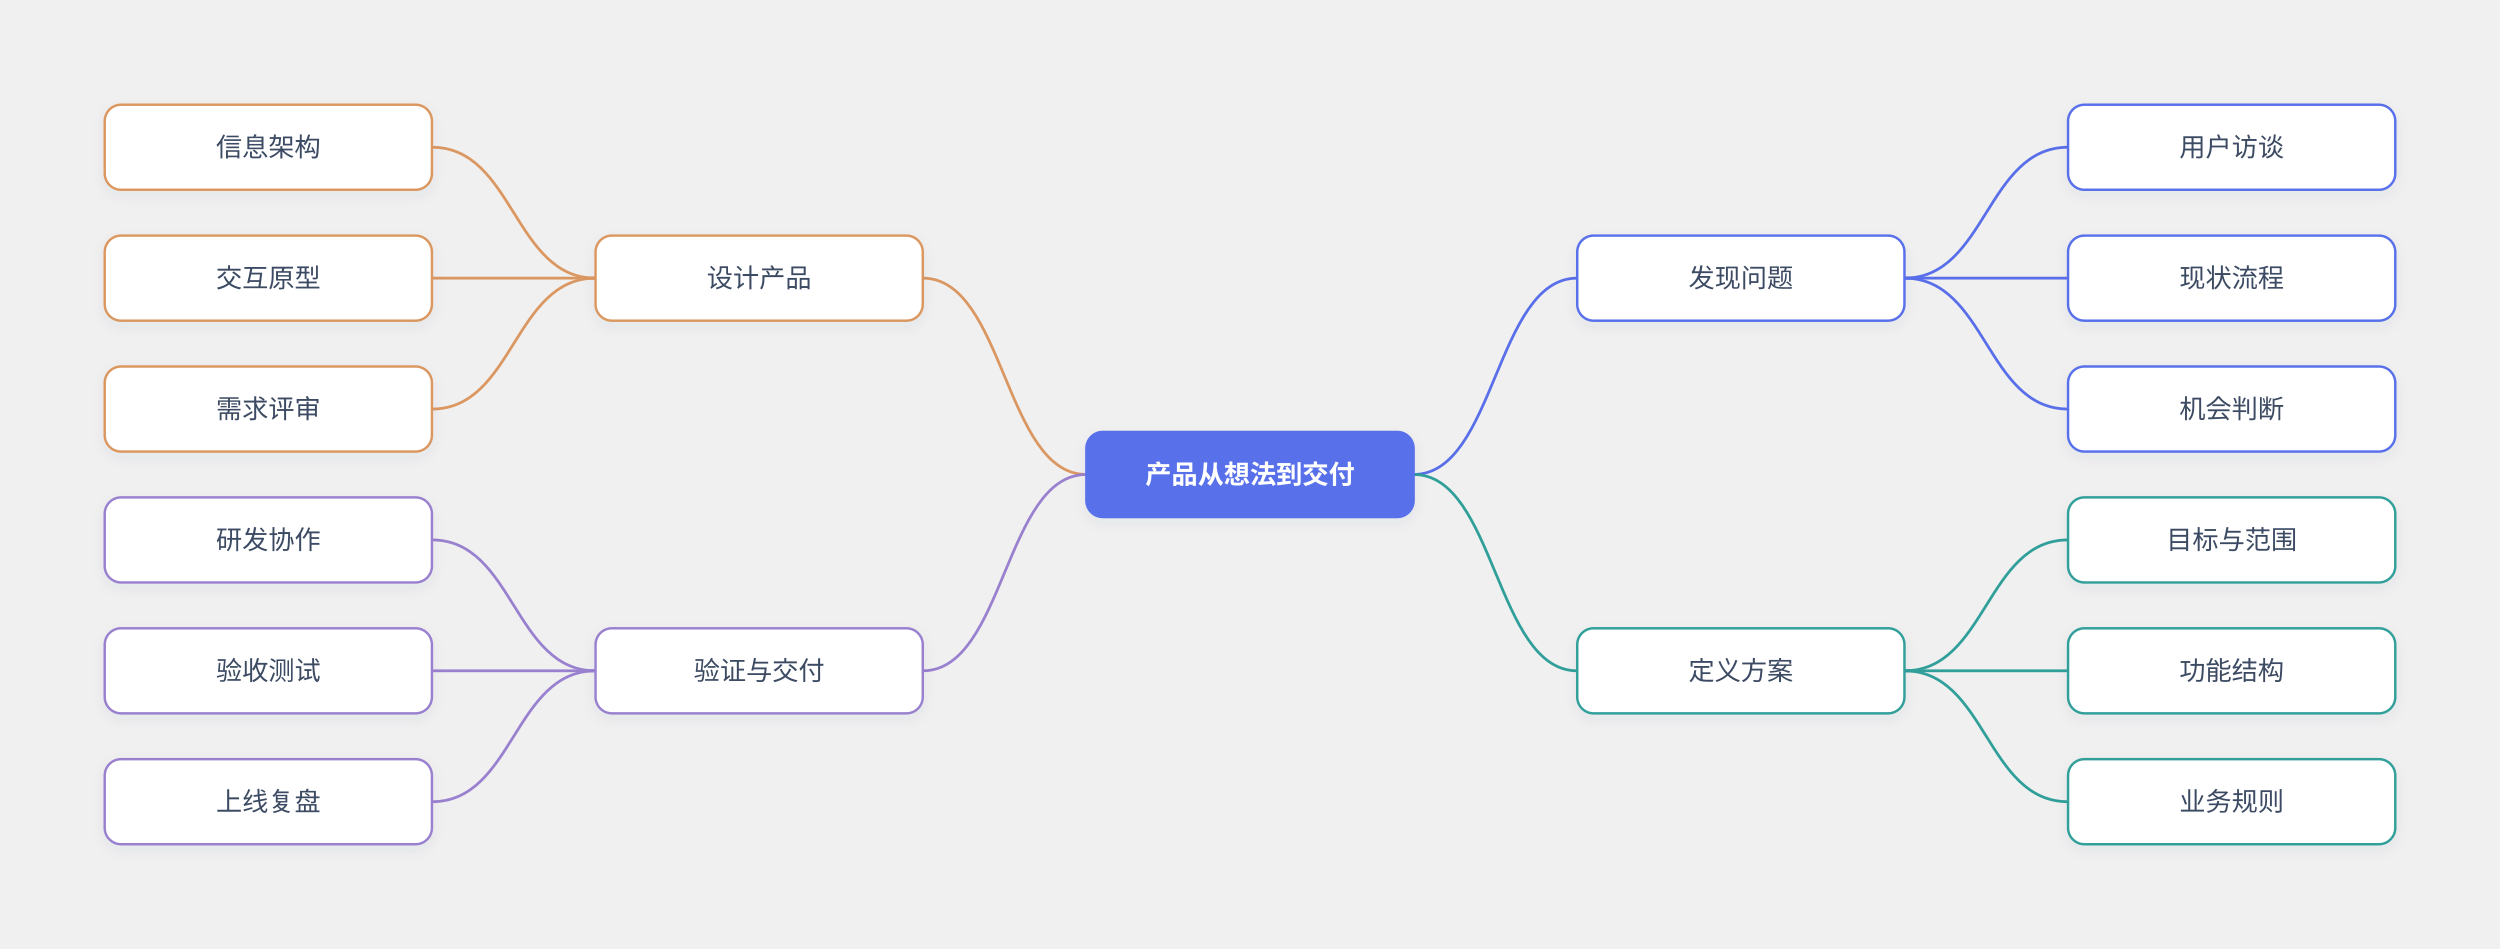
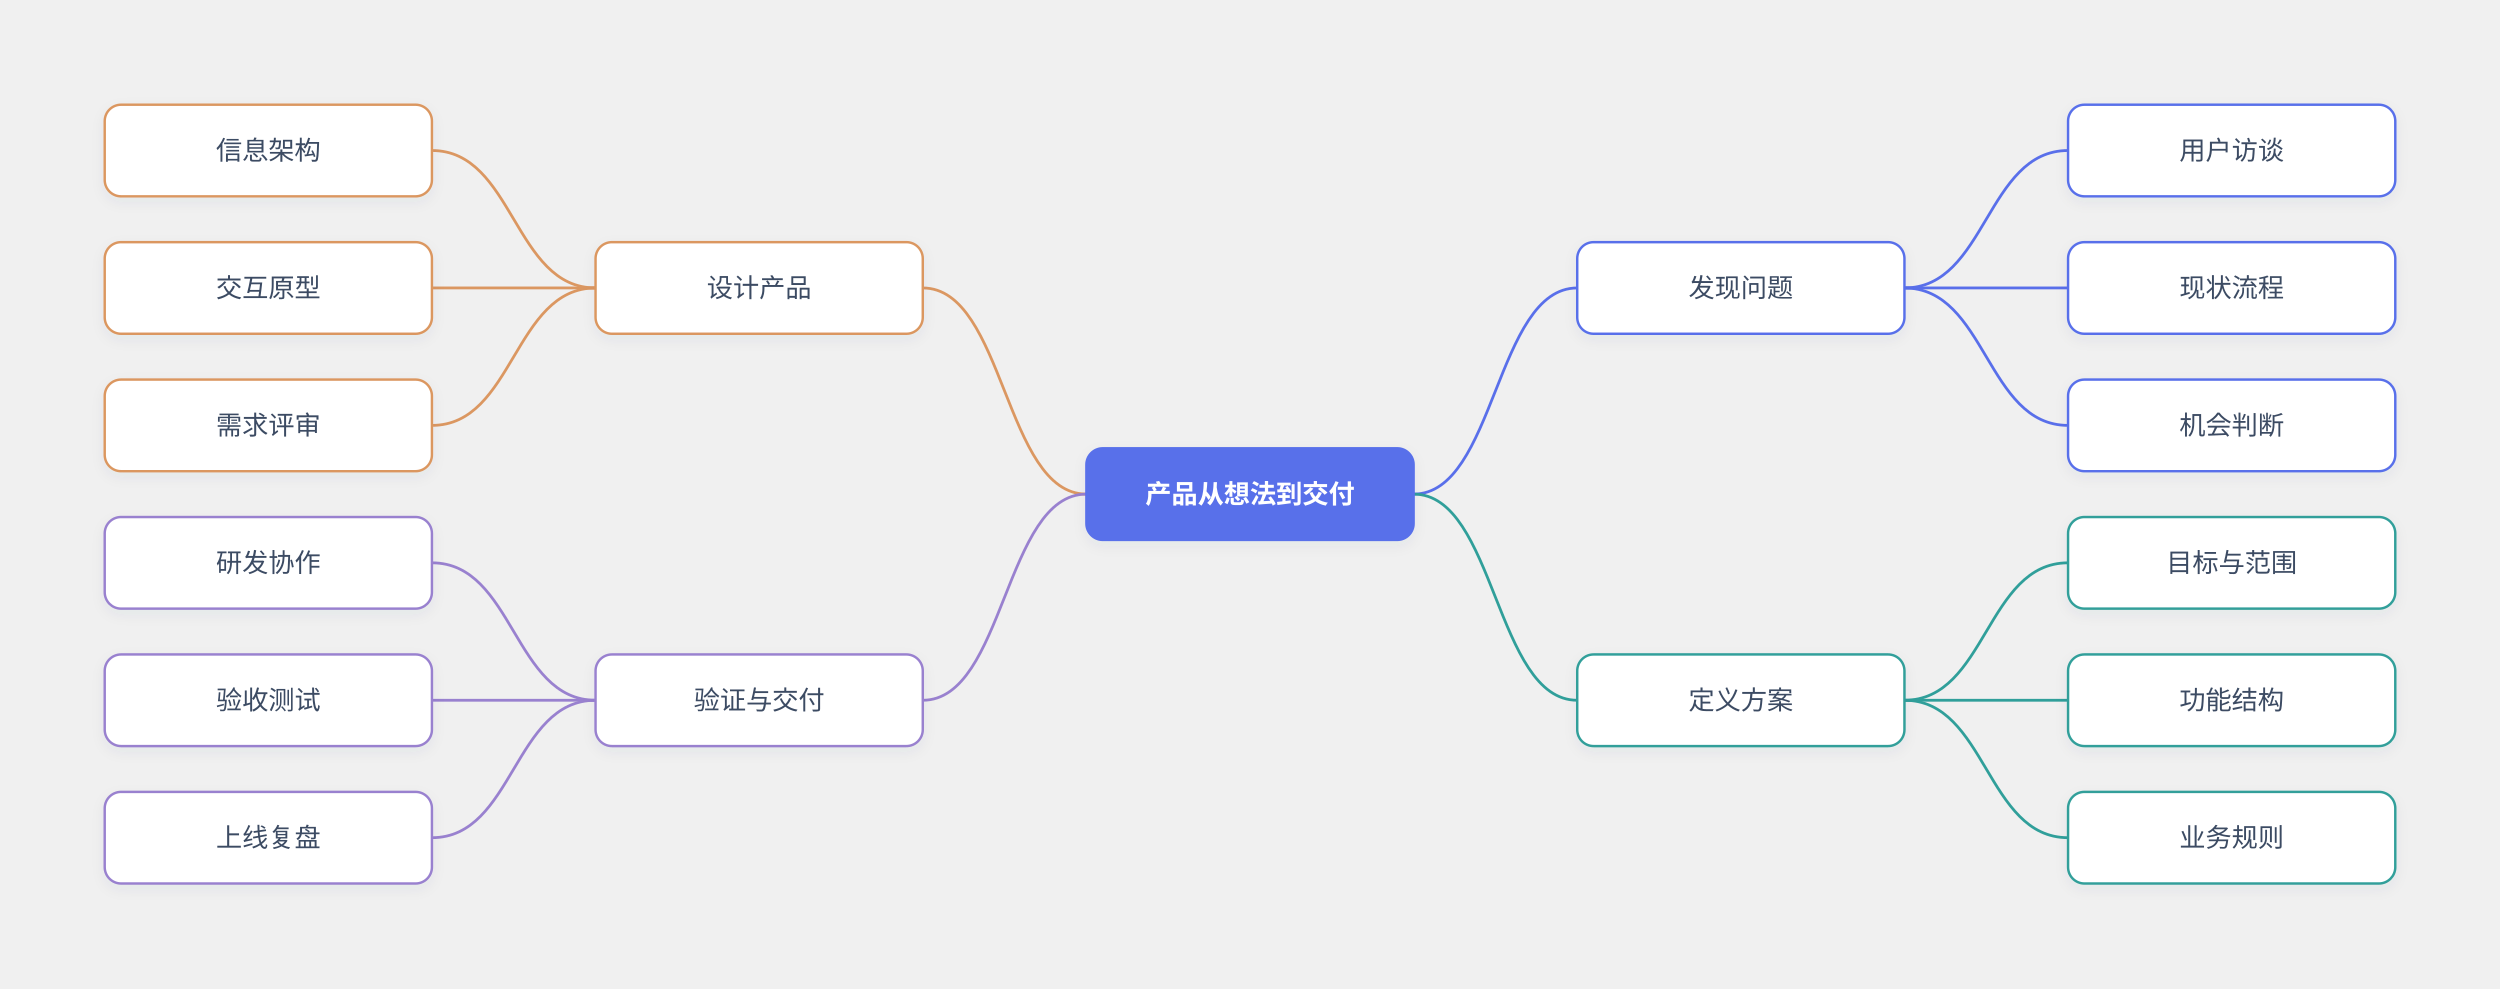
- <svg xmlns="http://www.w3.org/2000/svg" width="1528" height="580" viewBox="0 0 1528 580" style="font-family:Inter,Segoe UI,Microsoft YaHei,sans-serif" role="img" aria-label="产品从想法到交付">
+ <svg xmlns="http://www.w3.org/2000/svg" width="1528" height="604" viewBox="0 0 1528 604" style="font-family:Inter,Segoe UI,Microsoft YaHei,sans-serif" role="img" aria-label="产品从想法到交付">
  <defs>
    <linearGradient id="titleGradient">
      <stop stop-color="#3c4cad" />
      <stop offset="1" stop-color="#596fea" />
    </linearGradient>
    <filter id="nodeShadow" x="-20%" y="-20%" width="140%" height="150%">
      <feDropShadow dx="0" dy="3" stdDeviation="4" flood-color="#244f73" flood-opacity=".055" />
    </filter>
    <marker id="arrow-596fea" markerWidth="9" markerHeight="9" refX="8" refY="4.5" orient="auto-start-reverse" markerUnits="userSpaceOnUse">
      <path d="M0 0 L8 4.5 L0 9" fill="#596fea" />
    </marker>
    <marker id="arrow-309f9a" markerWidth="9" markerHeight="9" refX="8" refY="4.5" orient="auto-start-reverse" markerUnits="userSpaceOnUse">
      <path d="M0 0 L8 4.5 L0 9" fill="#309f9a" />
    </marker>
    <marker id="arrow-db9761" markerWidth="9" markerHeight="9" refX="8" refY="4.5" orient="auto-start-reverse" markerUnits="userSpaceOnUse">
      <path d="M0 0 L8 4.5 L0 9" fill="#db9761" />
    </marker>
    <marker id="arrow-9981cf" markerWidth="9" markerHeight="9" refX="8" refY="4.5" orient="auto-start-reverse" markerUnits="userSpaceOnUse">
      <path d="M0 0 L8 4.5 L0 9" fill="#9981cf" />
    </marker>
  </defs>
-   <path data-edge-id="parent_m0" d="M 864 290 C 914 290, 914 170, 964 170" fill="none" stroke="transparent" stroke-width="14" style="cursor:pointer" />
-   <path data-edge-id="parent_m0" d="M 864 290 C 914 290, 914 170, 964 170" fill="none" stroke="#596fea" stroke-width="1.7" stroke-linejoin="round" stroke-linecap="round" />
-   <path data-edge-id="parent_m0_0" d="M 1164 170 C 1214 170, 1214 90, 1264 90" fill="none" stroke="transparent" stroke-width="14" style="cursor:pointer" />
-   <path data-edge-id="parent_m0_0" d="M 1164 170 C 1214 170, 1214 90, 1264 90" fill="none" stroke="#596fea" stroke-width="1.7" stroke-linejoin="round" stroke-linecap="round" />
-   <path data-edge-id="parent_m0_1" d="M 1164 170 C 1214 170, 1214 170, 1264 170" fill="none" stroke="transparent" stroke-width="14" style="cursor:pointer" />
-   <path data-edge-id="parent_m0_1" d="M 1164 170 C 1214 170, 1214 170, 1264 170" fill="none" stroke="#596fea" stroke-width="1.7" stroke-linejoin="round" stroke-linecap="round" />
-   <path data-edge-id="parent_m0_2" d="M 1164 170 C 1214 170, 1214 250, 1264 250" fill="none" stroke="transparent" stroke-width="14" style="cursor:pointer" />
-   <path data-edge-id="parent_m0_2" d="M 1164 170 C 1214 170, 1214 250, 1264 250" fill="none" stroke="#596fea" stroke-width="1.7" stroke-linejoin="round" stroke-linecap="round" />
-   <path data-edge-id="parent_m1" d="M 864 290 C 914 290, 914 410, 964 410" fill="none" stroke="transparent" stroke-width="14" style="cursor:pointer" />
-   <path data-edge-id="parent_m1" d="M 864 290 C 914 290, 914 410, 964 410" fill="none" stroke="#309f9a" stroke-width="1.7" stroke-linejoin="round" stroke-linecap="round" />
-   <path data-edge-id="parent_m1_0" d="M 1164 410 C 1214 410, 1214 330, 1264 330" fill="none" stroke="transparent" stroke-width="14" style="cursor:pointer" />
-   <path data-edge-id="parent_m1_0" d="M 1164 410 C 1214 410, 1214 330, 1264 330" fill="none" stroke="#309f9a" stroke-width="1.7" stroke-linejoin="round" stroke-linecap="round" />
-   <path data-edge-id="parent_m1_1" d="M 1164 410 C 1214 410, 1214 410, 1264 410" fill="none" stroke="transparent" stroke-width="14" style="cursor:pointer" />
-   <path data-edge-id="parent_m1_1" d="M 1164 410 C 1214 410, 1214 410, 1264 410" fill="none" stroke="#309f9a" stroke-width="1.7" stroke-linejoin="round" stroke-linecap="round" />
-   <path data-edge-id="parent_m1_2" d="M 1164 410 C 1214 410, 1214 490, 1264 490" fill="none" stroke="transparent" stroke-width="14" style="cursor:pointer" />
-   <path data-edge-id="parent_m1_2" d="M 1164 410 C 1214 410, 1214 490, 1264 490" fill="none" stroke="#309f9a" stroke-width="1.7" stroke-linejoin="round" stroke-linecap="round" />
-   <path data-edge-id="parent_m2" d="M 664 290 C 614 290, 614 170, 564 170" fill="none" stroke="transparent" stroke-width="14" style="cursor:pointer" />
-   <path data-edge-id="parent_m2" d="M 664 290 C 614 290, 614 170, 564 170" fill="none" stroke="#db9761" stroke-width="1.7" stroke-linejoin="round" stroke-linecap="round" />
-   <path data-edge-id="parent_m2_0" d="M 364 170 C 314 170, 314 90, 264 90" fill="none" stroke="transparent" stroke-width="14" style="cursor:pointer" />
-   <path data-edge-id="parent_m2_0" d="M 364 170 C 314 170, 314 90, 264 90" fill="none" stroke="#db9761" stroke-width="1.7" stroke-linejoin="round" stroke-linecap="round" />
-   <path data-edge-id="parent_m2_1" d="M 364 170 C 314 170, 314 170, 264 170" fill="none" stroke="transparent" stroke-width="14" style="cursor:pointer" />
-   <path data-edge-id="parent_m2_1" d="M 364 170 C 314 170, 314 170, 264 170" fill="none" stroke="#db9761" stroke-width="1.7" stroke-linejoin="round" stroke-linecap="round" />
-   <path data-edge-id="parent_m2_2" d="M 364 170 C 314 170, 314 250, 264 250" fill="none" stroke="transparent" stroke-width="14" style="cursor:pointer" />
-   <path data-edge-id="parent_m2_2" d="M 364 170 C 314 170, 314 250, 264 250" fill="none" stroke="#db9761" stroke-width="1.7" stroke-linejoin="round" stroke-linecap="round" />
-   <path data-edge-id="parent_m3" d="M 664 290 C 614 290, 614 410, 564 410" fill="none" stroke="transparent" stroke-width="14" style="cursor:pointer" />
-   <path data-edge-id="parent_m3" d="M 664 290 C 614 290, 614 410, 564 410" fill="none" stroke="#9981cf" stroke-width="1.7" stroke-linejoin="round" stroke-linecap="round" />
-   <path data-edge-id="parent_m3_0" d="M 364 410 C 314 410, 314 330, 264 330" fill="none" stroke="transparent" stroke-width="14" style="cursor:pointer" />
-   <path data-edge-id="parent_m3_0" d="M 364 410 C 314 410, 314 330, 264 330" fill="none" stroke="#9981cf" stroke-width="1.7" stroke-linejoin="round" stroke-linecap="round" />
-   <path data-edge-id="parent_m3_1" d="M 364 410 C 314 410, 314 410, 264 410" fill="none" stroke="transparent" stroke-width="14" style="cursor:pointer" />
-   <path data-edge-id="parent_m3_1" d="M 364 410 C 314 410, 314 410, 264 410" fill="none" stroke="#9981cf" stroke-width="1.7" stroke-linejoin="round" stroke-linecap="round" />
-   <path data-edge-id="parent_m3_2" d="M 364 410 C 314 410, 314 490, 264 490" fill="none" stroke="transparent" stroke-width="14" style="cursor:pointer" />
-   <path data-edge-id="parent_m3_2" d="M 364 410 C 314 410, 314 490, 264 490" fill="none" stroke="#9981cf" stroke-width="1.7" stroke-linejoin="round" stroke-linecap="round" />
-   <g data-node-id="root" style="cursor:grab" role="button" aria-label="产品从想法到交付" tabindex="0">
-     <rect x="664" y="264" width="200" height="52" rx="10" fill="#596fea" stroke="#596fea" stroke-width="1.5" filter="url(#nodeShadow)" />
-     <text x="764" y="290" text-anchor="middle" dominant-baseline="middle" fill="#fff" font-size="16" font-weight="600">
+   <path data-edge-id="parent_m0" d="M 864 302 C 914 302, 914 176, 964 176" fill="none" stroke="transparent" stroke-width="14" style="cursor:pointer" />
+   <path data-edge-id="parent_m0" d="M 864 302 C 914 302, 914 176, 964 176" fill="none" stroke="#596fea" stroke-width="1.7" stroke-linejoin="round" stroke-linecap="round" />
+   <path data-edge-id="parent_m0_0" d="M 1164 176 C 1214 176, 1214 92, 1264 92" fill="none" stroke="transparent" stroke-width="14" style="cursor:pointer" />
+   <path data-edge-id="parent_m0_0" d="M 1164 176 C 1214 176, 1214 92, 1264 92" fill="none" stroke="#596fea" stroke-width="1.7" stroke-linejoin="round" stroke-linecap="round" />
+   <path data-edge-id="parent_m0_1" d="M 1164 176 C 1214 176, 1214 176, 1264 176" fill="none" stroke="transparent" stroke-width="14" style="cursor:pointer" />
+   <path data-edge-id="parent_m0_1" d="M 1164 176 C 1214 176, 1214 176, 1264 176" fill="none" stroke="#596fea" stroke-width="1.7" stroke-linejoin="round" stroke-linecap="round" />
+   <path data-edge-id="parent_m0_2" d="M 1164 176 C 1214 176, 1214 260, 1264 260" fill="none" stroke="transparent" stroke-width="14" style="cursor:pointer" />
+   <path data-edge-id="parent_m0_2" d="M 1164 176 C 1214 176, 1214 260, 1264 260" fill="none" stroke="#596fea" stroke-width="1.7" stroke-linejoin="round" stroke-linecap="round" />
+   <path data-edge-id="parent_m1" d="M 864 302 C 914 302, 914 428, 964 428" fill="none" stroke="transparent" stroke-width="14" style="cursor:pointer" />
+   <path data-edge-id="parent_m1" d="M 864 302 C 914 302, 914 428, 964 428" fill="none" stroke="#309f9a" stroke-width="1.7" stroke-linejoin="round" stroke-linecap="round" />
+   <path data-edge-id="parent_m1_0" d="M 1164 428 C 1214 428, 1214 344, 1264 344" fill="none" stroke="transparent" stroke-width="14" style="cursor:pointer" />
+   <path data-edge-id="parent_m1_0" d="M 1164 428 C 1214 428, 1214 344, 1264 344" fill="none" stroke="#309f9a" stroke-width="1.7" stroke-linejoin="round" stroke-linecap="round" />
+   <path data-edge-id="parent_m1_1" d="M 1164 428 C 1214 428, 1214 428, 1264 428" fill="none" stroke="transparent" stroke-width="14" style="cursor:pointer" />
+   <path data-edge-id="parent_m1_1" d="M 1164 428 C 1214 428, 1214 428, 1264 428" fill="none" stroke="#309f9a" stroke-width="1.7" stroke-linejoin="round" stroke-linecap="round" />
+   <path data-edge-id="parent_m1_2" d="M 1164 428 C 1214 428, 1214 512, 1264 512" fill="none" stroke="transparent" stroke-width="14" style="cursor:pointer" />
+   <path data-edge-id="parent_m1_2" d="M 1164 428 C 1214 428, 1214 512, 1264 512" fill="none" stroke="#309f9a" stroke-width="1.7" stroke-linejoin="round" stroke-linecap="round" />
+   <path data-edge-id="parent_m2" d="M 664 302 C 614 302, 614 176, 564 176" fill="none" stroke="transparent" stroke-width="14" style="cursor:pointer" />
+   <path data-edge-id="parent_m2" d="M 664 302 C 614 302, 614 176, 564 176" fill="none" stroke="#db9761" stroke-width="1.7" stroke-linejoin="round" stroke-linecap="round" />
+   <path data-edge-id="parent_m2_0" d="M 364 176 C 314 176, 314 92, 264 92" fill="none" stroke="transparent" stroke-width="14" style="cursor:pointer" />
+   <path data-edge-id="parent_m2_0" d="M 364 176 C 314 176, 314 92, 264 92" fill="none" stroke="#db9761" stroke-width="1.7" stroke-linejoin="round" stroke-linecap="round" />
+   <path data-edge-id="parent_m2_1" d="M 364 176 C 314 176, 314 176, 264 176" fill="none" stroke="transparent" stroke-width="14" style="cursor:pointer" />
+   <path data-edge-id="parent_m2_1" d="M 364 176 C 314 176, 314 176, 264 176" fill="none" stroke="#db9761" stroke-width="1.7" stroke-linejoin="round" stroke-linecap="round" />
+   <path data-edge-id="parent_m2_2" d="M 364 176 C 314 176, 314 260, 264 260" fill="none" stroke="transparent" stroke-width="14" style="cursor:pointer" />
+   <path data-edge-id="parent_m2_2" d="M 364 176 C 314 176, 314 260, 264 260" fill="none" stroke="#db9761" stroke-width="1.7" stroke-linejoin="round" stroke-linecap="round" />
+   <path data-edge-id="parent_m3" d="M 664 302 C 614 302, 614 428, 564 428" fill="none" stroke="transparent" stroke-width="14" style="cursor:pointer" />
+   <path data-edge-id="parent_m3" d="M 664 302 C 614 302, 614 428, 564 428" fill="none" stroke="#9981cf" stroke-width="1.7" stroke-linejoin="round" stroke-linecap="round" />
+   <path data-edge-id="parent_m3_0" d="M 364 428 C 314 428, 314 344, 264 344" fill="none" stroke="transparent" stroke-width="14" style="cursor:pointer" />
+   <path data-edge-id="parent_m3_0" d="M 364 428 C 314 428, 314 344, 264 344" fill="none" stroke="#9981cf" stroke-width="1.7" stroke-linejoin="round" stroke-linecap="round" />
+   <path data-edge-id="parent_m3_1" d="M 364 428 C 314 428, 314 428, 264 428" fill="none" stroke="transparent" stroke-width="14" style="cursor:pointer" />
+   <path data-edge-id="parent_m3_1" d="M 364 428 C 314 428, 314 428, 264 428" fill="none" stroke="#9981cf" stroke-width="1.7" stroke-linejoin="round" stroke-linecap="round" />
+   <path data-edge-id="parent_m3_2" d="M 364 428 C 314 428, 314 512, 264 512" fill="none" stroke="transparent" stroke-width="14" style="cursor:pointer" />
+   <path data-edge-id="parent_m3_2" d="M 364 428 C 314 428, 314 512, 264 512" fill="none" stroke="#9981cf" stroke-width="1.7" stroke-linejoin="round" stroke-linecap="round" />
+   <g data-node-id="root" data-locked="false" style="cursor:grab" role="button" aria-label="产品从想法到交付" tabindex="0">
+     <rect x="664" y="274" width="200" height="56" rx="10" fill="#596fea" stroke="#596fea" stroke-width="1.5" filter="url(#nodeShadow)" />
+     <text x="764" y="302" text-anchor="middle" dominant-baseline="middle" fill="#fff" font-size="16" font-weight="600">
      <tspan x="764" dy="0">产品从想法到交付</tspan>
    </text>
  </g>
-   <g data-node-id="m0" style="cursor:grab" role="button" aria-label="发现问题" tabindex="0">
-     <rect x="964" y="144" width="200" height="52" rx="10" fill="#fff" stroke="#596fea" stroke-width="1.5" filter="url(#nodeShadow)" />
-     <text x="1064" y="170" text-anchor="middle" dominant-baseline="middle" fill="#3c4b63" font-size="16" font-weight="400">
+   <g data-node-id="m0" data-locked="false" style="cursor:grab" role="button" aria-label="发现问题" tabindex="0">
+     <rect x="964" y="148" width="200" height="56" rx="10" fill="#fff" stroke="#596fea" stroke-width="1.5" filter="url(#nodeShadow)" />
+     <text x="1064" y="176" text-anchor="middle" dominant-baseline="middle" fill="#3c4b63" font-size="16" font-weight="400">
      <tspan x="1064" dy="0">发现问题</tspan>
    </text>
  </g>
-   <g data-node-id="m0_0" style="cursor:grab" role="button" aria-label="用户访谈" tabindex="0">
-     <rect x="1264" y="64" width="200" height="52" rx="10" fill="#fff" stroke="#596fea" stroke-width="1.5" filter="url(#nodeShadow)" />
-     <text x="1364" y="90" text-anchor="middle" dominant-baseline="middle" fill="#3c4b63" font-size="16" font-weight="400">
+   <g data-node-id="m0_0" data-locked="false" style="cursor:grab" role="button" aria-label="用户访谈" tabindex="0">
+     <rect x="1264" y="64" width="200" height="56" rx="10" fill="#fff" stroke="#596fea" stroke-width="1.5" filter="url(#nodeShadow)" />
+     <text x="1364" y="92" text-anchor="middle" dominant-baseline="middle" fill="#3c4b63" font-size="16" font-weight="400">
      <tspan x="1364" dy="0">用户访谈</tspan>
    </text>
  </g>
-   <g data-node-id="m0_1" style="cursor:grab" role="button" aria-label="现状流程" tabindex="0">
-     <rect x="1264" y="144" width="200" height="52" rx="10" fill="#fff" stroke="#596fea" stroke-width="1.5" filter="url(#nodeShadow)" />
-     <text x="1364" y="170" text-anchor="middle" dominant-baseline="middle" fill="#3c4b63" font-size="16" font-weight="400">
+   <g data-node-id="m0_1" data-locked="false" style="cursor:grab" role="button" aria-label="现状流程" tabindex="0">
+     <rect x="1264" y="148" width="200" height="56" rx="10" fill="#fff" stroke="#596fea" stroke-width="1.5" filter="url(#nodeShadow)" />
+     <text x="1364" y="176" text-anchor="middle" dominant-baseline="middle" fill="#3c4b63" font-size="16" font-weight="400">
      <tspan x="1364" dy="0">现状流程</tspan>
    </text>
  </g>
-   <g data-node-id="m0_2" style="cursor:grab" role="button" aria-label="机会判断" tabindex="0">
-     <rect x="1264" y="224" width="200" height="52" rx="10" fill="#fff" stroke="#596fea" stroke-width="1.5" filter="url(#nodeShadow)" />
-     <text x="1364" y="250" text-anchor="middle" dominant-baseline="middle" fill="#3c4b63" font-size="16" font-weight="400">
+   <g data-node-id="m0_2" data-locked="false" style="cursor:grab" role="button" aria-label="机会判断" tabindex="0">
+     <rect x="1264" y="232" width="200" height="56" rx="10" fill="#fff" stroke="#596fea" stroke-width="1.5" filter="url(#nodeShadow)" />
+     <text x="1364" y="260" text-anchor="middle" dominant-baseline="middle" fill="#3c4b63" font-size="16" font-weight="400">
      <tspan x="1364" dy="0">机会判断</tspan>
    </text>
  </g>
-   <g data-node-id="m1" style="cursor:grab" role="button" aria-label="定义方案" tabindex="0">
-     <rect x="964" y="384" width="200" height="52" rx="10" fill="#fff" stroke="#309f9a" stroke-width="1.5" filter="url(#nodeShadow)" />
-     <text x="1064" y="410" text-anchor="middle" dominant-baseline="middle" fill="#3c4b63" font-size="16" font-weight="400">
+   <g data-node-id="m1" data-locked="false" style="cursor:grab" role="button" aria-label="定义方案" tabindex="0">
+     <rect x="964" y="400" width="200" height="56" rx="10" fill="#fff" stroke="#309f9a" stroke-width="1.5" filter="url(#nodeShadow)" />
+     <text x="1064" y="428" text-anchor="middle" dominant-baseline="middle" fill="#3c4b63" font-size="16" font-weight="400">
      <tspan x="1064" dy="0">定义方案</tspan>
    </text>
  </g>
-   <g data-node-id="m1_0" style="cursor:grab" role="button" aria-label="目标与范围" tabindex="0">
-     <rect x="1264" y="304" width="200" height="52" rx="10" fill="#fff" stroke="#309f9a" stroke-width="1.5" filter="url(#nodeShadow)" />
-     <text x="1364" y="330" text-anchor="middle" dominant-baseline="middle" fill="#3c4b63" font-size="16" font-weight="400">
+   <g data-node-id="m1_0" data-locked="false" style="cursor:grab" role="button" aria-label="目标与范围" tabindex="0">
+     <rect x="1264" y="316" width="200" height="56" rx="10" fill="#fff" stroke="#309f9a" stroke-width="1.5" filter="url(#nodeShadow)" />
+     <text x="1364" y="344" text-anchor="middle" dominant-baseline="middle" fill="#3c4b63" font-size="16" font-weight="400">
      <tspan x="1364" dy="0">目标与范围</tspan>
    </text>
  </g>
-   <g data-node-id="m1_1" style="cursor:grab" role="button" aria-label="功能结构" tabindex="0">
-     <rect x="1264" y="384" width="200" height="52" rx="10" fill="#fff" stroke="#309f9a" stroke-width="1.5" filter="url(#nodeShadow)" />
-     <text x="1364" y="410" text-anchor="middle" dominant-baseline="middle" fill="#3c4b63" font-size="16" font-weight="400">
+   <g data-node-id="m1_1" data-locked="false" style="cursor:grab" role="button" aria-label="功能结构" tabindex="0">
+     <rect x="1264" y="400" width="200" height="56" rx="10" fill="#fff" stroke="#309f9a" stroke-width="1.5" filter="url(#nodeShadow)" />
+     <text x="1364" y="428" text-anchor="middle" dominant-baseline="middle" fill="#3c4b63" font-size="16" font-weight="400">
      <tspan x="1364" dy="0">功能结构</tspan>
    </text>
  </g>
-   <g data-node-id="m1_2" style="cursor:grab" role="button" aria-label="业务规则" tabindex="0">
-     <rect x="1264" y="464" width="200" height="52" rx="10" fill="#fff" stroke="#309f9a" stroke-width="1.5" filter="url(#nodeShadow)" />
-     <text x="1364" y="490" text-anchor="middle" dominant-baseline="middle" fill="#3c4b63" font-size="16" font-weight="400">
+   <g data-node-id="m1_2" data-locked="false" style="cursor:grab" role="button" aria-label="业务规则" tabindex="0">
+     <rect x="1264" y="484" width="200" height="56" rx="10" fill="#fff" stroke="#309f9a" stroke-width="1.5" filter="url(#nodeShadow)" />
+     <text x="1364" y="512" text-anchor="middle" dominant-baseline="middle" fill="#3c4b63" font-size="16" font-weight="400">
      <tspan x="1364" dy="0">业务规则</tspan>
    </text>
  </g>
-   <g data-node-id="m2" style="cursor:grab" role="button" aria-label="设计产品" tabindex="0">
-     <rect x="364" y="144" width="200" height="52" rx="10" fill="#fff" stroke="#db9761" stroke-width="1.5" filter="url(#nodeShadow)" />
-     <text x="464" y="170" text-anchor="middle" dominant-baseline="middle" fill="#3c4b63" font-size="16" font-weight="400">
+   <g data-node-id="m2" data-locked="false" style="cursor:grab" role="button" aria-label="设计产品" tabindex="0">
+     <rect x="364" y="148" width="200" height="56" rx="10" fill="#fff" stroke="#db9761" stroke-width="1.5" filter="url(#nodeShadow)" />
+     <text x="464" y="176" text-anchor="middle" dominant-baseline="middle" fill="#3c4b63" font-size="16" font-weight="400">
      <tspan x="464" dy="0">设计产品</tspan>
    </text>
  </g>
-   <g data-node-id="m2_0" style="cursor:grab" role="button" aria-label="信息架构" tabindex="0">
-     <rect x="64" y="64" width="200" height="52" rx="10" fill="#fff" stroke="#db9761" stroke-width="1.5" filter="url(#nodeShadow)" />
-     <text x="164" y="90" text-anchor="middle" dominant-baseline="middle" fill="#3c4b63" font-size="16" font-weight="400">
+   <g data-node-id="m2_0" data-locked="false" style="cursor:grab" role="button" aria-label="信息架构" tabindex="0">
+     <rect x="64" y="64" width="200" height="56" rx="10" fill="#fff" stroke="#db9761" stroke-width="1.5" filter="url(#nodeShadow)" />
+     <text x="164" y="92" text-anchor="middle" dominant-baseline="middle" fill="#3c4b63" font-size="16" font-weight="400">
      <tspan x="164" dy="0">信息架构</tspan>
    </text>
  </g>
-   <g data-node-id="m2_1" style="cursor:grab" role="button" aria-label="交互原型" tabindex="0">
-     <rect x="64" y="144" width="200" height="52" rx="10" fill="#fff" stroke="#db9761" stroke-width="1.5" filter="url(#nodeShadow)" />
-     <text x="164" y="170" text-anchor="middle" dominant-baseline="middle" fill="#3c4b63" font-size="16" font-weight="400">
+   <g data-node-id="m2_1" data-locked="false" style="cursor:grab" role="button" aria-label="交互原型" tabindex="0">
+     <rect x="64" y="148" width="200" height="56" rx="10" fill="#fff" stroke="#db9761" stroke-width="1.5" filter="url(#nodeShadow)" />
+     <text x="164" y="176" text-anchor="middle" dominant-baseline="middle" fill="#3c4b63" font-size="16" font-weight="400">
      <tspan x="164" dy="0">交互原型</tspan>
    </text>
  </g>
-   <g data-node-id="m2_2" style="cursor:grab" role="button" aria-label="需求评审" tabindex="0">
-     <rect x="64" y="224" width="200" height="52" rx="10" fill="#fff" stroke="#db9761" stroke-width="1.5" filter="url(#nodeShadow)" />
-     <text x="164" y="250" text-anchor="middle" dominant-baseline="middle" fill="#3c4b63" font-size="16" font-weight="400">
+   <g data-node-id="m2_2" data-locked="false" style="cursor:grab" role="button" aria-label="需求评审" tabindex="0">
+     <rect x="64" y="232" width="200" height="56" rx="10" fill="#fff" stroke="#db9761" stroke-width="1.5" filter="url(#nodeShadow)" />
+     <text x="164" y="260" text-anchor="middle" dominant-baseline="middle" fill="#3c4b63" font-size="16" font-weight="400">
      <tspan x="164" dy="0">需求评审</tspan>
    </text>
  </g>
-   <g data-node-id="m3" style="cursor:grab" role="button" aria-label="验证与交付" tabindex="0">
-     <rect x="364" y="384" width="200" height="52" rx="10" fill="#fff" stroke="#9981cf" stroke-width="1.5" filter="url(#nodeShadow)" />
-     <text x="464" y="410" text-anchor="middle" dominant-baseline="middle" fill="#3c4b63" font-size="16" font-weight="400">
+   <g data-node-id="m3" data-locked="false" style="cursor:grab" role="button" aria-label="验证与交付" tabindex="0">
+     <rect x="364" y="400" width="200" height="56" rx="10" fill="#fff" stroke="#9981cf" stroke-width="1.5" filter="url(#nodeShadow)" />
+     <text x="464" y="428" text-anchor="middle" dominant-baseline="middle" fill="#3c4b63" font-size="16" font-weight="400">
      <tspan x="464" dy="0">验证与交付</tspan>
    </text>
  </g>
-   <g data-node-id="m3_0" style="cursor:grab" role="button" aria-label="研发协作" tabindex="0">
-     <rect x="64" y="304" width="200" height="52" rx="10" fill="#fff" stroke="#9981cf" stroke-width="1.5" filter="url(#nodeShadow)" />
-     <text x="164" y="330" text-anchor="middle" dominant-baseline="middle" fill="#3c4b63" font-size="16" font-weight="400">
+   <g data-node-id="m3_0" data-locked="false" style="cursor:grab" role="button" aria-label="研发协作" tabindex="0">
+     <rect x="64" y="316" width="200" height="56" rx="10" fill="#fff" stroke="#9981cf" stroke-width="1.5" filter="url(#nodeShadow)" />
+     <text x="164" y="344" text-anchor="middle" dominant-baseline="middle" fill="#3c4b63" font-size="16" font-weight="400">
      <tspan x="164" dy="0">研发协作</tspan>
    </text>
  </g>
-   <g data-node-id="m3_1" style="cursor:grab" role="button" aria-label="验收测试" tabindex="0">
-     <rect x="64" y="384" width="200" height="52" rx="10" fill="#fff" stroke="#9981cf" stroke-width="1.5" filter="url(#nodeShadow)" />
-     <text x="164" y="410" text-anchor="middle" dominant-baseline="middle" fill="#3c4b63" font-size="16" font-weight="400">
+   <g data-node-id="m3_1" data-locked="false" style="cursor:grab" role="button" aria-label="验收测试" tabindex="0">
+     <rect x="64" y="400" width="200" height="56" rx="10" fill="#fff" stroke="#9981cf" stroke-width="1.5" filter="url(#nodeShadow)" />
+     <text x="164" y="428" text-anchor="middle" dominant-baseline="middle" fill="#3c4b63" font-size="16" font-weight="400">
      <tspan x="164" dy="0">验收测试</tspan>
    </text>
  </g>
-   <g data-node-id="m3_2" style="cursor:grab" role="button" aria-label="上线复盘" tabindex="0">
-     <rect x="64" y="464" width="200" height="52" rx="10" fill="#fff" stroke="#9981cf" stroke-width="1.5" filter="url(#nodeShadow)" />
-     <text x="164" y="490" text-anchor="middle" dominant-baseline="middle" fill="#3c4b63" font-size="16" font-weight="400">
+   <g data-node-id="m3_2" data-locked="false" style="cursor:grab" role="button" aria-label="上线复盘" tabindex="0">
+     <rect x="64" y="484" width="200" height="56" rx="10" fill="#fff" stroke="#9981cf" stroke-width="1.5" filter="url(#nodeShadow)" />
+     <text x="164" y="512" text-anchor="middle" dominant-baseline="middle" fill="#3c4b63" font-size="16" font-weight="400">
      <tspan x="164" dy="0">上线复盘</tspan>
    </text>
  </g>
</svg>
